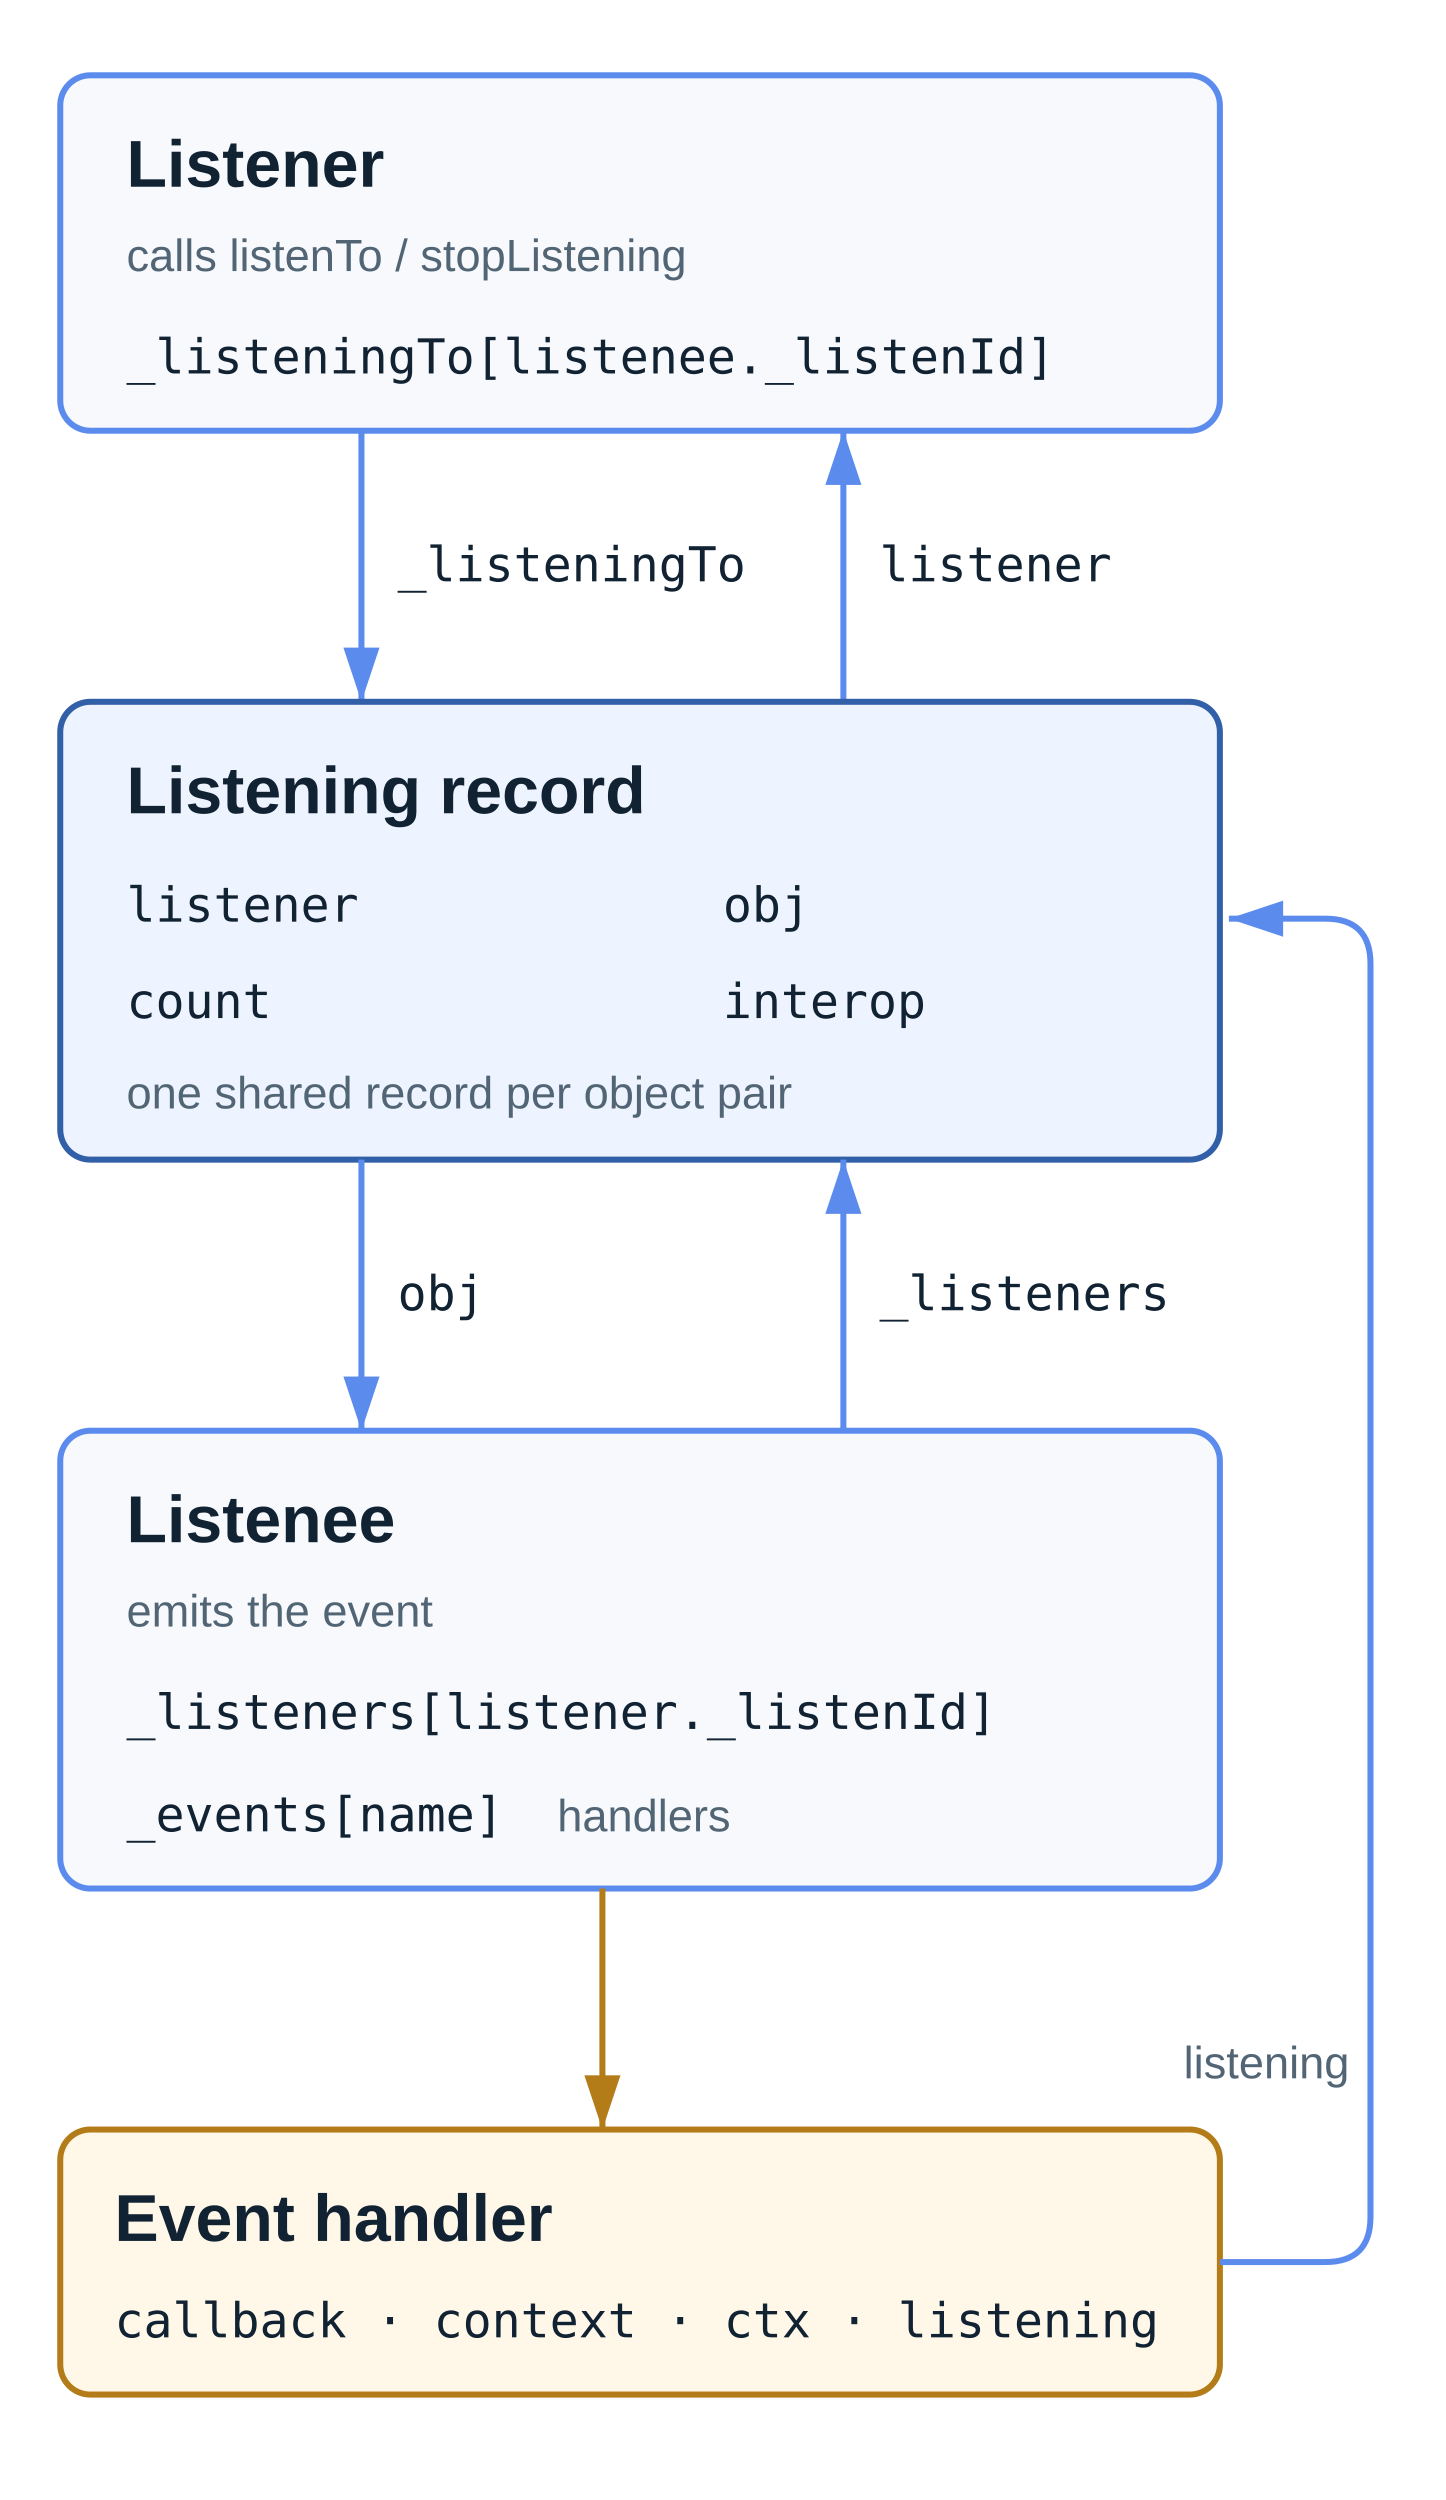
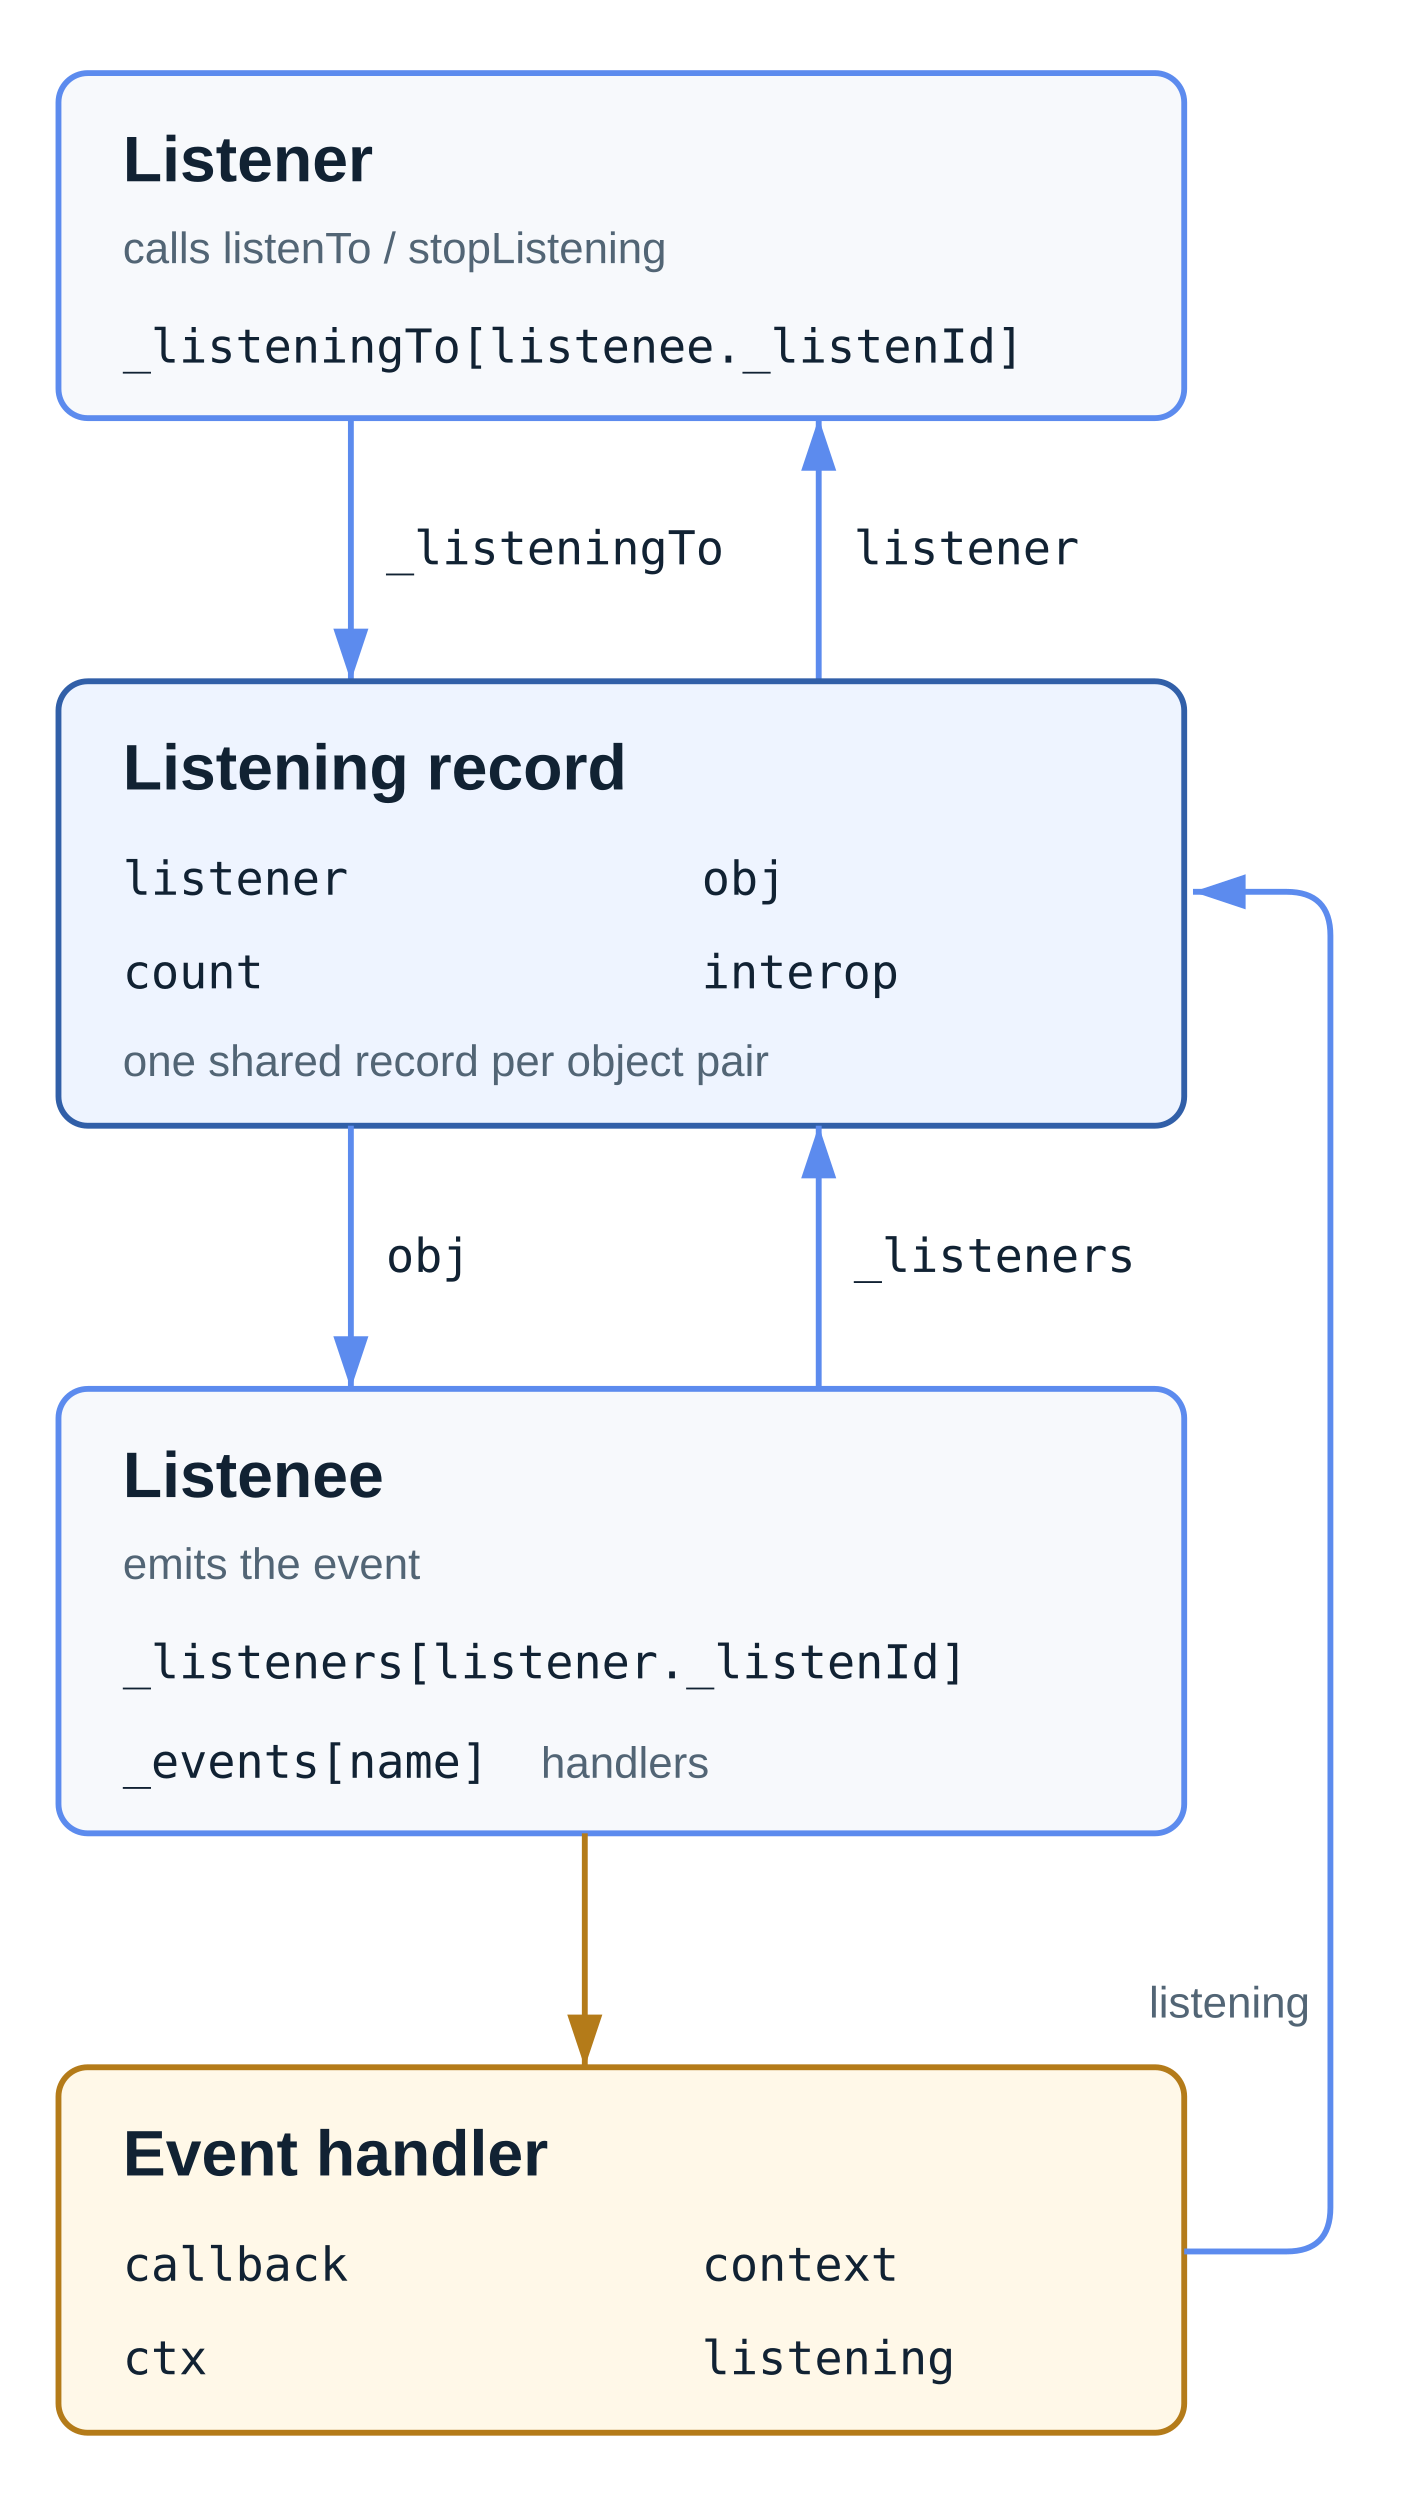
- <svg xmlns="http://www.w3.org/2000/svg" width="480" height="830" viewBox="0 0 480 830" role="img" aria-labelledby="title description">
+ <svg xmlns="http://www.w3.org/2000/svg" width="480" height="855" viewBox="0 0 480 855" role="img" aria-labelledby="title description">
  <defs>
    <marker id="arrow" markerWidth="10" markerHeight="10" refX="9" refY="3" orient="auto" markerUnits="strokeWidth">
      <path d="M0,0 L0,6 L9,3 z" fill="#5c8bee" />
    </marker>
    <marker id="event-arrow" markerWidth="10" markerHeight="10" refX="9" refY="3" orient="auto" markerUnits="strokeWidth">
      <path d="M0,0 L0,6 L9,3 z" fill="#b47b19" />
    </marker>
    <style>
      .box { fill: #f7f9fc; stroke: #5c8bee; stroke-width: 2; }
      .record { fill: #eef4ff; stroke: #315fa8; stroke-width: 2; }
      .handler { fill: #fff8e8; stroke: #b47b19; stroke-width: 2; }
      .title { fill: #112233; font: 700 22px Arial, Helvetica, sans-serif; }
      .code { fill: #112233; font: 16px Menlo, Consolas, monospace; }
      .note { fill: #526575; font: 15px Arial, Helvetica, sans-serif; }
      .link { fill: none; stroke: #5c8bee; stroke-width: 2; marker-end: url(#arrow); }
      .event-link { fill: none; stroke: #b47b19; stroke-width: 2; marker-end: url(#event-arrow); }
    </style>
  </defs>
  <rect class="box" x="20" y="25" width="385" height="118" rx="10" />
  <text class="title" x="42" y="62">Listener</text>
  <text class="note" x="42" y="90">calls listenTo / stopListening</text>
  <text class="code" x="42" y="124">_listeningTo[listenee._listenId]</text>
  <path class="link" d="M120 143 L120 233" />
  <text class="code" x="132" y="193">_listeningTo</text>
  <path class="link" d="M280 233 L280 143" />
  <text class="code" x="292" y="193">listener</text>
  <rect class="record" x="20" y="233" width="385" height="152" rx="10" />
  <text class="title" x="42" y="270">Listening record</text>
  <text class="code" x="42" y="306">listener</text>
  <text class="code" x="240" y="306">obj</text>
  <text class="code" x="42" y="338">count</text>
  <text class="code" x="240" y="338">interop</text>
  <text class="note" x="42" y="368">one shared record per object pair</text>
  <path class="link" d="M120 385 L120 475" />
  <text class="code" x="132" y="435">obj</text>
  <path class="link" d="M280 475 L280 385" />
  <text class="code" x="292" y="435">_listeners</text>
  <rect class="box" x="20" y="475" width="385" height="152" rx="10" />
  <text class="title" x="42" y="512">Listenee</text>
  <text class="note" x="42" y="540">emits the event</text>
  <text class="code" x="42" y="574">_listeners[listener._listenId]</text>
  <text class="code" x="42" y="608">_events[name]</text>
  <text class="note" x="185" y="608">handlers</text>
  <path class="event-link" d="M200 627 L200 707" />
-   <rect class="handler" x="20" y="707" width="385" height="88" rx="10" />
-   <text class="title" x="38" y="744">Event handler</text>
-   <text class="code" x="38" y="776">callback · context · ctx · listening</text>
-   <path class="link" d="M405 751 H440 Q455 751 455 736 V320 Q455 305 440 305 H408" />
+   <rect class="handler" x="20" y="707" width="385" height="125" rx="10" />
+   <text class="title" x="42" y="744">Event handler</text>
+   <text class="code" x="42" y="780">callback</text>
+   <text class="code" x="240" y="780">context</text>
+   <text class="code" x="42" y="812">ctx</text>
+   <text class="code" x="240" y="812">listening</text>
+   <path class="link" d="M405 770 H440 Q455 770 455 755 V320 Q455 305 440 305 H408" />
  <text class="note" x="448" y="690" text-anchor="end">listening</text>
</svg>
